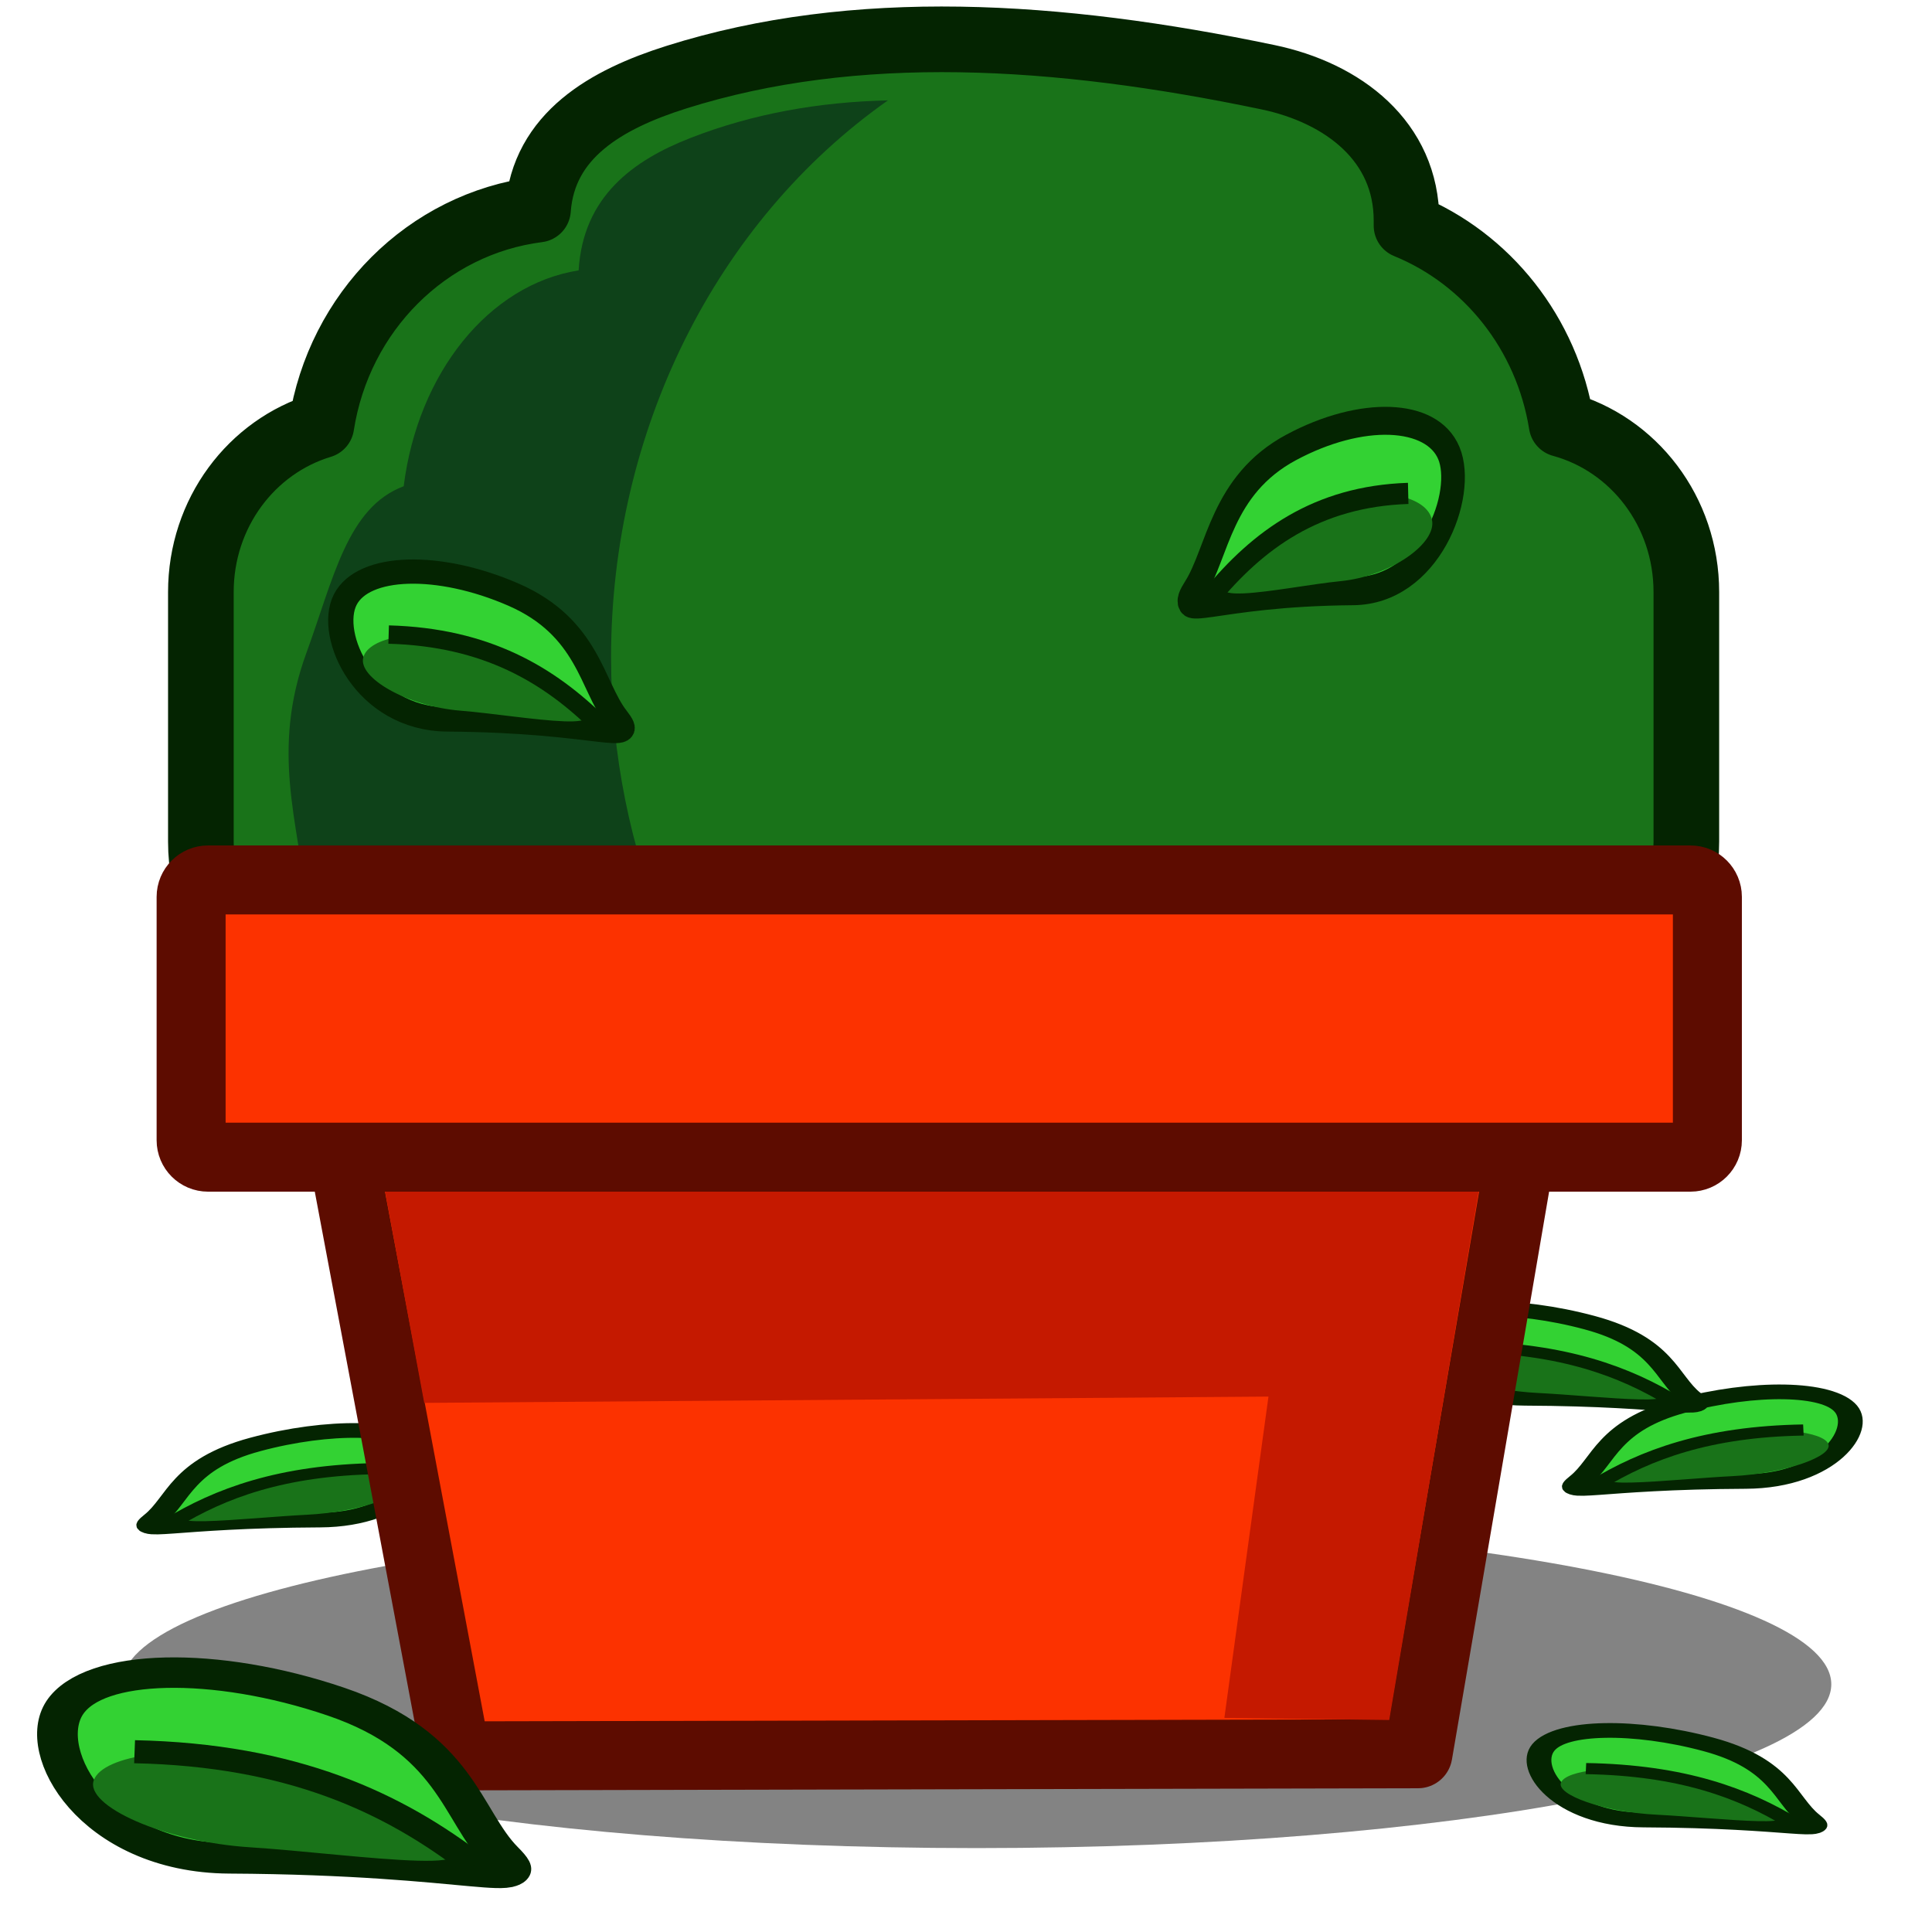
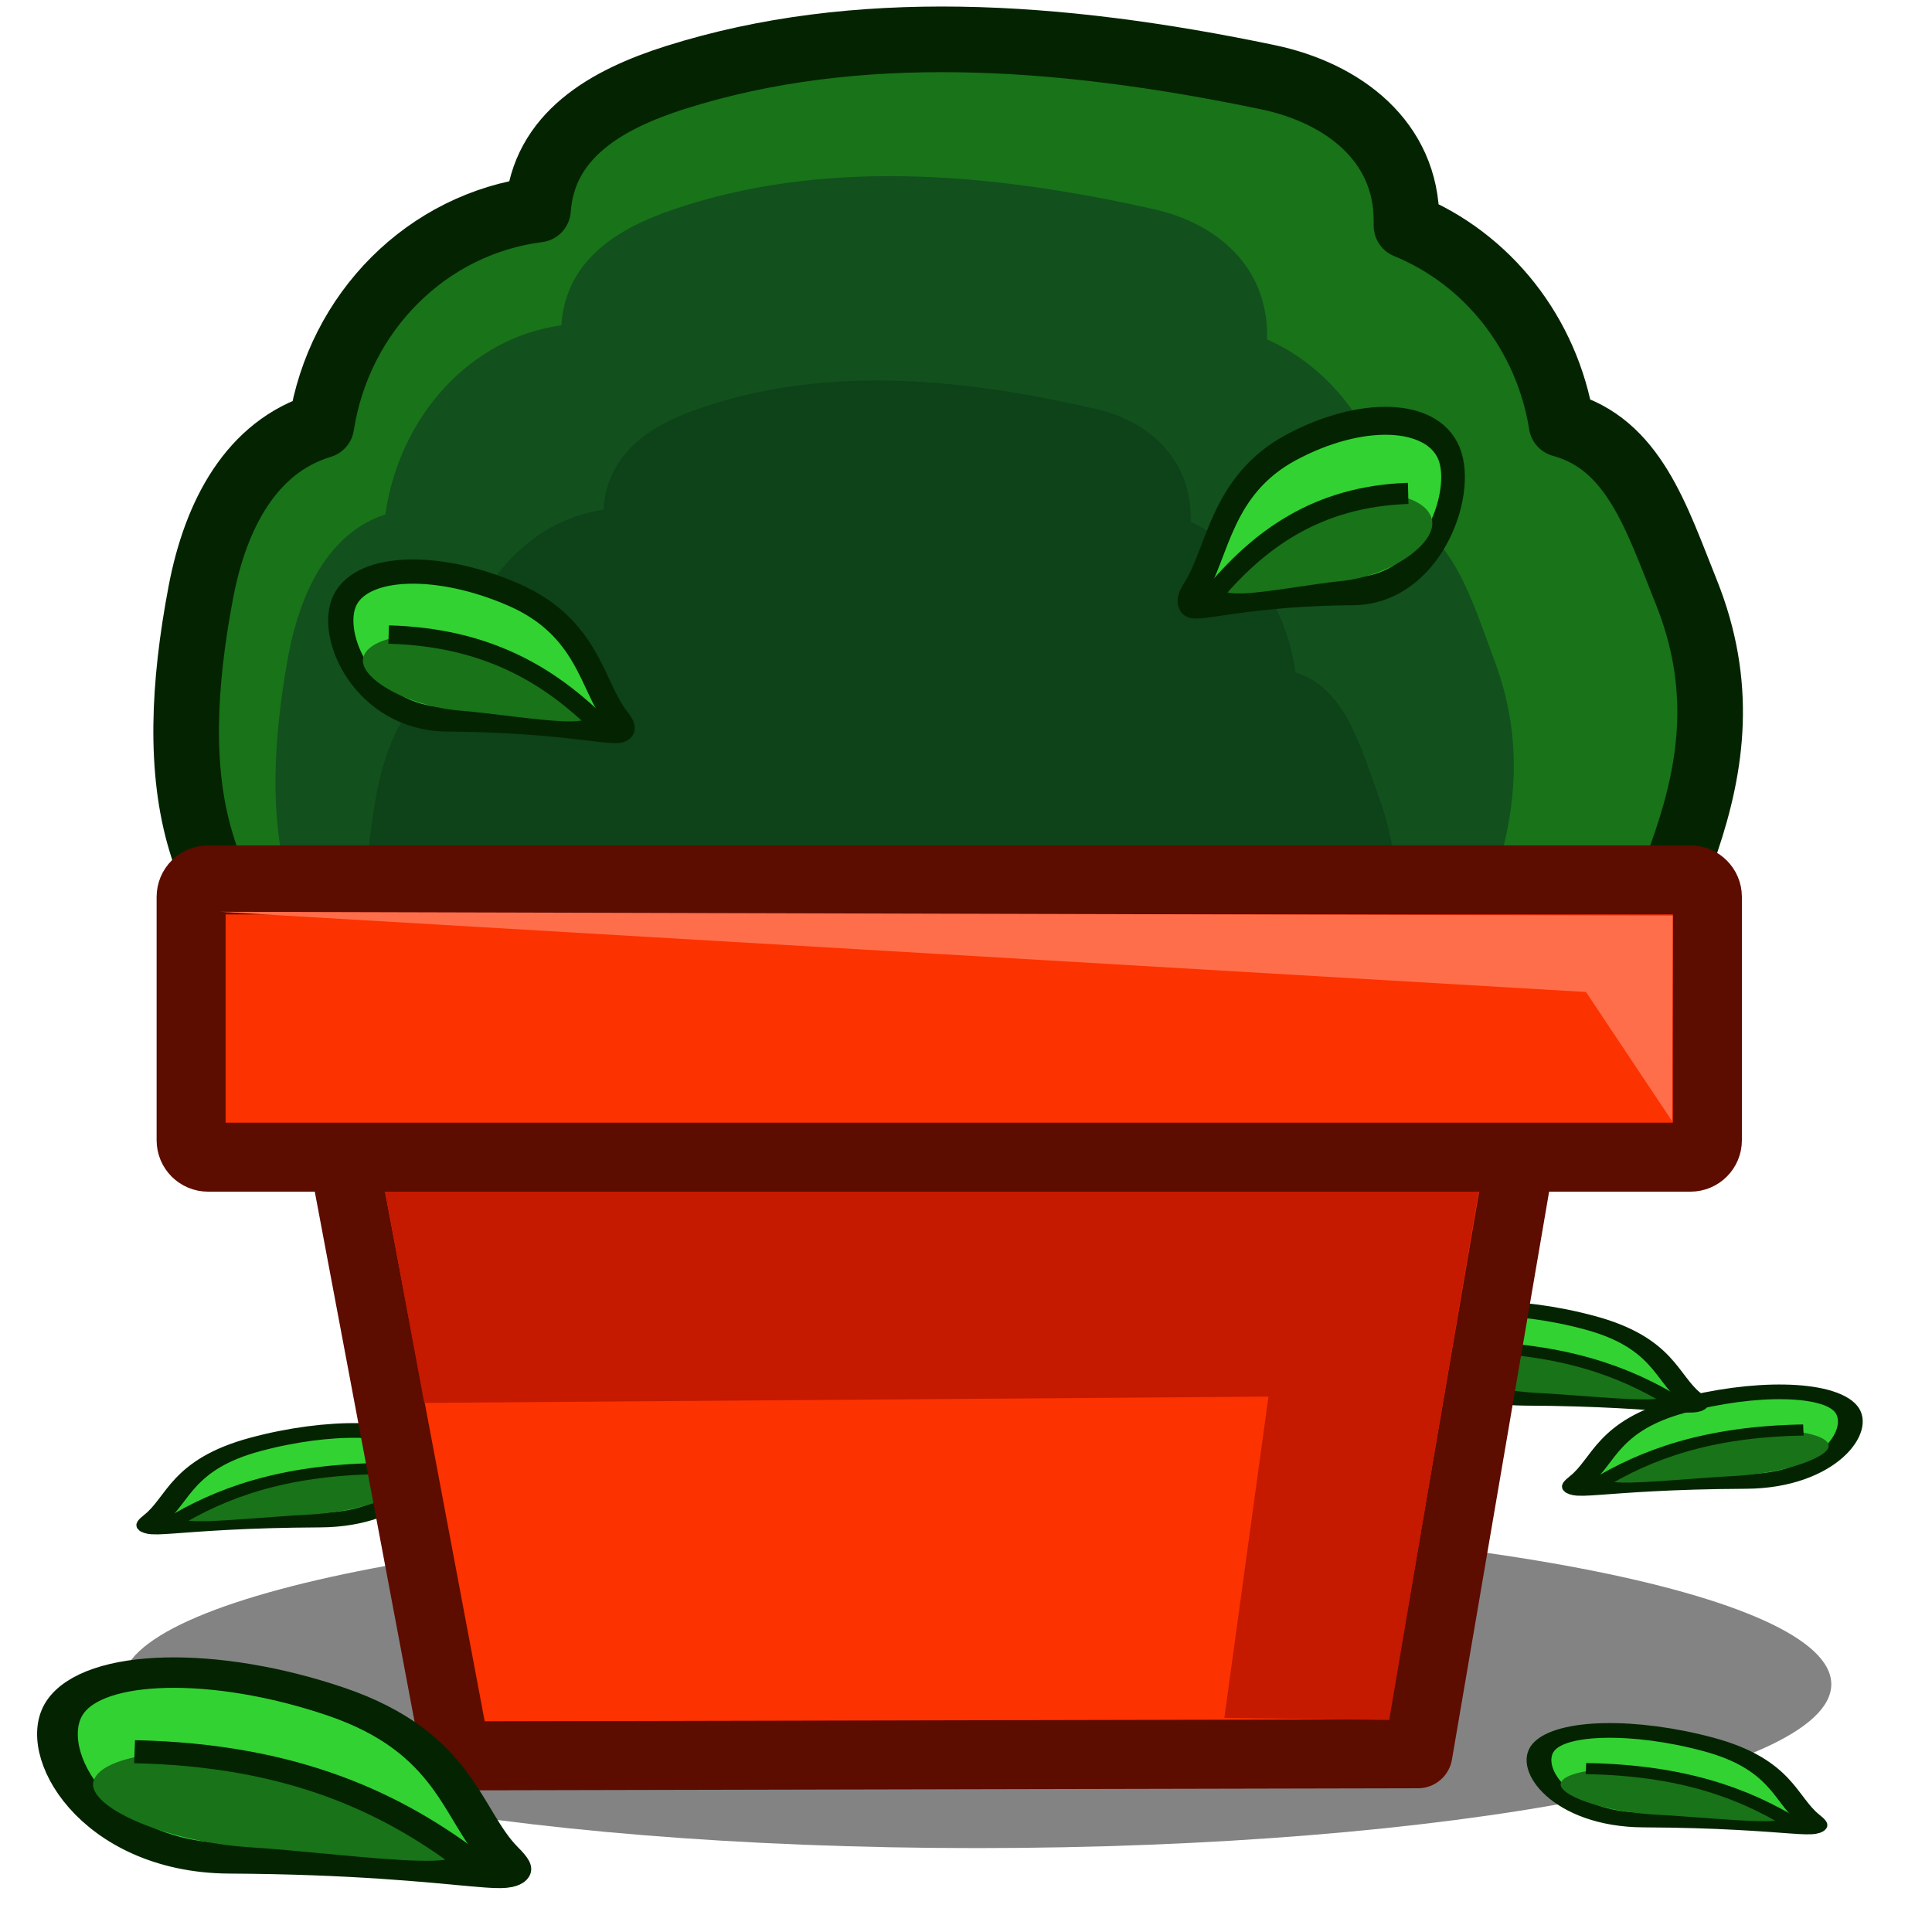
<svg xmlns="http://www.w3.org/2000/svg" width="100mm" height="100mm" viewBox="0 0 100 100" version="1.1" id="svg3527" xml:space="preserve">
  <defs id="defs3524">
    <filter style="color-interpolation-filters:sRGB;" id="filter6" x="-0.719" y="-0.458" width="2.439" height="1.916">
      <feGaussianBlur stdDeviation="5" result="fbSourceGraphic" id="feGaussianBlur5" />
      <feGaussianBlur stdDeviation="0.01" in="SourceGraphic" result="result1" id="feGaussianBlur6" />
      <feComposite in2="result1" operator="arithmetic" in="fbSourceGraphic" k2="0.5" k3="0.5" result="result2" id="feComposite6" />
      <feBlend in2="fbSourceGraphic" mode="normal" result="result3" id="feBlend6" />
    </filter>
    <linearGradient id="linearGradient13895">
      <stop style="stop-color:#000000;stop-opacity:1;" offset="0" id="stop13893" />
    </linearGradient>
    <filter style="color-interpolation-filters:sRGB;" id="filter14269" x="-0.312" y="-0.296" width="1.623" height="1.592">
      <feGaussianBlur stdDeviation="0.205" result="blur" id="feGaussianBlur14263" />
      <feComposite in="SourceGraphic" in2="blur" operator="in" result="composite1" id="feComposite14265" />
      <feComposite in="composite1" in2="composite1" operator="in" result="composite2" id="feComposite14267" />
    </filter>
    <filter style="color-interpolation-filters:sRGB;" id="filter14269-2" x="-0.312" y="-0.296" width="1.623" height="1.592">
      <feGaussianBlur stdDeviation="0.205" result="blur" id="feGaussianBlur14263-0" />
      <feComposite in="SourceGraphic" in2="blur" operator="in" result="composite1" id="feComposite14265-2" />
      <feComposite in="composite1" in2="composite1" operator="in" result="composite2" id="feComposite14267-3" />
    </filter>
    <filter style="color-interpolation-filters:sRGB;" id="filter14269-6" x="-0.312" y="-0.296" width="1.623" height="1.592">
      <feGaussianBlur stdDeviation="0.205" result="blur" id="feGaussianBlur14263-7" />
      <feComposite in="SourceGraphic" in2="blur" operator="in" result="composite1" id="feComposite14265-5" />
      <feComposite in="composite1" in2="composite1" operator="in" result="composite2" id="feComposite14267-35" />
    </filter>
    <filter style="color-interpolation-filters:sRGB;" id="filter14269-5" x="-0.312" y="-0.296" width="1.623" height="1.592">
      <feGaussianBlur stdDeviation="0.205" result="blur" id="feGaussianBlur14263-6" />
      <feComposite in="SourceGraphic" in2="blur" operator="in" result="composite1" id="feComposite14265-2-6" />
      <feComposite in="composite1" in2="composite1" operator="in" result="composite2" id="feComposite14267-9" />
    </filter>
    <filter style="color-interpolation-filters:sRGB;" id="filter14269-26" x="-0.312" y="-0.296" width="1.623" height="1.592">
      <feGaussianBlur stdDeviation="0.205" result="blur" id="feGaussianBlur14263-1" />
      <feComposite in="SourceGraphic" in2="blur" operator="in" result="composite1" id="feComposite14265-8" />
      <feComposite in="composite1" in2="composite1" operator="in" result="composite2" id="feComposite14267-7" />
    </filter>
    <filter style="color-interpolation-filters:sRGB;" id="filter14269-5-5" x="-0.312" y="-0.296" width="1.623" height="1.592">
      <feGaussianBlur stdDeviation="0.205" result="blur" id="feGaussianBlur14263-6-9" />
      <feComposite in="SourceGraphic" in2="blur" operator="in" result="composite1" id="feComposite14265-2-2" />
      <feComposite in="composite1" in2="composite1" operator="in" result="composite2" id="feComposite14267-9-2" />
    </filter>
  </defs>
  <g id="layer1">
-     <path id="rect3" style="fill:#197319;fill-opacity:1;stroke:#042401;stroke-width:3.397;stroke-linecap:round;stroke-linejoin:round;stroke-dasharray:none;stroke-opacity:1" d="m 35.006,3.996 c -3.626,1.143 -6.877,3.008 -7.159,6.851 -5.742,0.73 -10.301,5.304 -11.213,11.172 -3.612,1.09 -6.237,4.531 -6.237,8.629 v 12.912 c 0,4.98 3.876,8.989 8.691,8.989 h 0.756 c 2.373,2.697 5.798,4.384 9.618,4.384 h 38.547 c 3.82,0 7.244,-1.688 9.618,-4.384 h 0.967 c 4.815,0 8.691,-4.009 8.691,-8.989 V 30.647 c 0,-4.181 -2.731,-7.677 -6.457,-8.692 -0.754,-4.706 -3.856,-8.571 -8.027,-10.274 v -0.26 c 0,-4.114 -3.28,-6.612 -7.179,-7.426 -10.941,-2.285 -21.351,-2.921 -30.615,0 z" />
-     <path id="path24" style="fill:#0e4219;fill-opacity:1;stroke:none;stroke-width:3.052;stroke-linecap:round;stroke-linejoin:round;stroke-dasharray:none;stroke-opacity:1" d="m 45.96,5.195 c -3.557,0.083 -6.98,0.681 -10.229,1.949 -2.928,1.143 -5.553,3.008 -5.781,6.851 -4.637,0.73 -8.319,5.304 -9.055,11.172 -2.917,1.09 -3.631,4.779 -5.036,8.628 -1.853,5.076 -0.409,8.778 0,12.912 0.49,4.956 3.13,8.989 7.018,8.989 h 0.611 c 1.917,2.697 4.683,4.384 7.767,4.384 H 42.567 C 35.628,53.582 31.63,44.054 31.629,34.02 31.63,22.347 37.032,11.48 45.96,5.195 Z" />
+     <path id="rect3" style="fill:#197319;fill-opacity:1;stroke:#042401;stroke-width:3.397;stroke-linecap:round;stroke-linejoin:round;stroke-dasharray:none;stroke-opacity:1" d="m 35.006,3.996 c -3.626,1.143 -6.877,3.008 -7.159,6.851 -5.742,0.73 -10.301,5.304 -11.213,11.172 -3.612,1.09 -5.472,4.603 -6.237,8.629 -0.918,4.828 -1.108,9.241 0,12.912 1.438,4.768 3.876,8.989 8.691,8.989 h 0.756 c 2.373,2.697 5.798,4.384 9.618,4.384 h 38.547 c 3.82,0 7.244,-1.688 9.618,-4.384 h 0.967 c 4.815,0 7.099,-4.271 8.691,-8.989 1.339,-3.969 1.918,-8.128 0,-12.912 -1.556,-3.88 -2.731,-7.677 -6.457,-8.692 -0.754,-4.706 -3.856,-8.571 -8.027,-10.274 v -0.26 c 0,-4.114 -3.28,-6.612 -7.179,-7.426 -10.941,-2.285 -21.351,-2.921 -30.615,0 z" />
    <ellipse style="fill:#000000;fill-opacity:0.485;stroke:none;stroke-width:3.571;stroke-linecap:round;stroke-linejoin:round;stroke-dasharray:none;stroke-opacity:1" id="path2" cx="50.546" cy="87.178" rx="44.241" ry="8.479" />
    <g id="g43" transform="matrix(0.7897141,0,0,0.8073257,26.06414,-90.89293)" />
    <g id="g43-9" transform="matrix(0.7897141,0,0,0.8073257,-24.14025,-28.45043)" />
    <g id="g12" transform="matrix(-1.787752,0,0,1.060198,-92.12825,-20.76593)">
      <path id="path10" style="fill:#33d233;stroke:#042401;stroke-width:0.717" d="m -56.004,93.746 c 0.624,0.837 -0.418,0.082 -4.796,0.051 -2.351,-0.017 -3.418,-2.498 -2.904,-3.544 0.514,-1.046 2.654,-1.112 4.78,-0.147 2.126,0.965 2.219,2.7 2.92,3.64 z" />
      <path id="path11" style="fill:#197319;stroke-width:0.468;stroke-linecap:round;stroke-linejoin:round" d="m -57.743,93.051 c 2.54,1.343 -0.961,0.63 -2.677,0.487 -1.529,-0.127 -2.935,-0.981 -2.77,-1.581 0.165,-0.6 1.518,-0.842 3.022,-0.54 1.504,0.302 1.875,1.343 2.425,1.634 z" />
      <path style="fill:none;fill-opacity:1;stroke:#042401;stroke-width:0.543;stroke-dasharray:none;stroke-opacity:1" d="m -62.471,91.286 c 2.78,0.078 4.56,1.196 5.995,2.673" id="path12" />
    </g>
    <g id="g15" transform="matrix(-1.787752,0,0,1.060198,-18.33942,-22.76438)">
      <path id="path13" style="fill:#33d233;stroke:#042401;stroke-width:0.717" d="m -56.004,93.746 c 0.624,0.837 -0.418,0.082 -4.796,0.051 -2.351,-0.017 -3.418,-2.498 -2.904,-3.544 0.514,-1.046 2.654,-1.112 4.78,-0.147 2.126,0.965 2.219,2.7 2.92,3.64 z" />
      <path id="path14" style="fill:#197319;stroke-width:0.468;stroke-linecap:round;stroke-linejoin:round" d="m -57.743,93.051 c 2.54,1.343 -0.961,0.63 -2.677,0.487 -1.529,-0.127 -2.935,-0.981 -2.77,-1.581 0.165,-0.6 1.518,-0.842 3.022,-0.54 1.504,0.302 1.875,1.343 2.425,1.634 z" />
      <path style="fill:none;fill-opacity:1;stroke:#042401;stroke-width:0.543;stroke-dasharray:none;stroke-opacity:1" d="m -62.471,91.286 c 2.78,0.078 4.56,1.196 5.995,2.673" id="path15" />
    </g>
    <g id="g18" transform="matrix(1.787752,0,0,1.060198,187.6215,-27.06873)">
      <path id="path16" style="fill:#33d233;stroke:#042401;stroke-width:0.717" d="m -56.004,93.746 c 0.624,0.837 -0.418,0.082 -4.796,0.051 -2.351,-0.017 -3.418,-2.498 -2.904,-3.544 0.514,-1.046 2.654,-1.112 4.78,-0.147 2.126,0.965 2.219,2.7 2.92,3.64 z" />
      <path id="path17" style="fill:#197319;stroke-width:0.468;stroke-linecap:round;stroke-linejoin:round" d="m -57.743,93.051 c 2.54,1.343 -0.961,0.63 -2.677,0.487 -1.529,-0.127 -2.935,-0.981 -2.77,-1.581 0.165,-0.6 1.518,-0.842 3.022,-0.54 1.504,0.302 1.875,1.343 2.425,1.634 z" />
      <path style="fill:none;fill-opacity:1;stroke:#042401;stroke-width:0.543;stroke-dasharray:none;stroke-opacity:1" d="m -62.471,91.286 c 2.78,0.078 4.56,1.196 5.995,2.673" id="path18" />
    </g>
    <g id="g21" transform="matrix(1.787752,0,0,1.060198,193.7705,-5.239538)">
      <path id="path19" style="fill:#33d233;stroke:#042401;stroke-width:0.717" d="m -56.004,93.746 c 0.624,0.837 -0.418,0.082 -4.796,0.051 -2.351,-0.017 -3.418,-2.498 -2.904,-3.544 0.514,-1.046 2.654,-1.112 4.78,-0.147 2.126,0.965 2.219,2.7 2.92,3.64 z" />
      <path id="path20" style="fill:#197319;stroke-width:0.468;stroke-linecap:round;stroke-linejoin:round" d="m -57.743,93.051 c 2.54,1.343 -0.961,0.63 -2.677,0.487 -1.529,-0.127 -2.935,-0.981 -2.77,-1.581 0.165,-0.6 1.518,-0.842 3.022,-0.54 1.504,0.302 1.875,1.343 2.425,1.634 z" />
      <path style="fill:none;fill-opacity:1;stroke:#042401;stroke-width:0.543;stroke-dasharray:none;stroke-opacity:1" d="m -62.471,91.286 c 2.78,0.078 4.56,1.196 5.995,2.673" id="path21" />
    </g>
    <path id="rect1" style="fill:#fc3200;stroke:#5d0c00;stroke-width:3.571;stroke-linecap:round;stroke-linejoin:round" d="M 16.65,53.925 H 79.697 L 73.392,90.775 23.607,90.883 Z" />
    <path style="fill:#c51900;fill-opacity:1;stroke:none;stroke-width:3.571;stroke-linecap:round;stroke-linejoin:round;stroke-dasharray:none;stroke-opacity:1" d="m 19.876,61.355 2.082,11.258 43.698,-0.326 -2.283,16.631 8.533,0.109 4.837,-28.588 z" id="path3" />
    <g id="g9" transform="matrix(2.936701,0,0,2.198288,190.4247,-110.0045)">
      <path id="path77" style="fill:#33d233;stroke:#042401;stroke-width:0.717" d="m -56.004,93.746 c 0.624,0.837 -0.418,0.082 -4.796,0.051 -2.351,-0.017 -3.418,-2.498 -2.904,-3.544 0.514,-1.046 2.654,-1.112 4.78,-0.147 2.126,0.965 2.219,2.7 2.92,3.64 z" />
      <path id="path29" style="fill:#197319;stroke-width:0.468;stroke-linecap:round;stroke-linejoin:round" d="m -57.743,93.051 c 2.54,1.343 -0.961,0.63 -2.677,0.487 -1.529,-0.127 -2.935,-0.981 -2.77,-1.581 0.165,-0.6 1.518,-0.842 3.022,-0.54 1.504,0.302 1.875,1.343 2.425,1.634 z" />
      <path style="fill:none;fill-opacity:1;stroke:#042401;stroke-width:0.543;stroke-dasharray:none;stroke-opacity:1" d="m -62.471,91.286 c 2.78,0.078 4.56,1.196 5.995,2.673" id="path78" />
    </g>
+     <path id="path1" style="fill:#12501e;fill-opacity:1;stroke:none;stroke-width:2.866;stroke-linecap:round;stroke-linejoin:round;stroke-dasharray:none;stroke-opacity:1" d="m 34.873,10.835 c -2.946,1.002 -5.588,2.636 -5.817,6.004 -4.666,0.64 -8.371,4.648 -9.112,9.791 -2.935,0.955 -4.446,4.034 -5.068,7.562 -0.746,4.232 -0.9,8.098 0,11.316 1.169,4.178 3.15,7.878 7.062,7.878 h 0.614 c 1.929,2.363 4.712,3.842 7.816,3.842 h 31.323 c 3.104,0 5.887,-1.479 7.815,-3.842 h 0.786 c 3.912,0 5.769,-3.743 7.062,-7.878 1.088,-3.479 1.559,-7.123 0,-11.316 -1.265,-3.401 -2.22,-6.728 -5.247,-7.617 -0.612,-4.124 -3.133,-7.512 -6.523,-9.004 v -0.228 c 0,-3.605 -2.666,-5.794 -5.834,-6.508 -8.891,-2.003 -17.35,-2.56 -24.878,0 z" />
+     <path id="path4" style="fill:#0e4219;fill-opacity:1;stroke:none;stroke-width:2.433;stroke-linecap:round;stroke-linejoin:round;stroke-dasharray:none;stroke-opacity:1" d="m 36.075,21.186 c -2.452,0.867 -4.65,2.282 -4.841,5.198 -3.882,0.554 -6.965,4.024 -7.582,8.477 -2.443,0.827 -3.7,3.493 -4.217,6.547 -0.621,3.664 -0.749,7.012 0,9.797 0.973,3.618 2.621,6.821 5.876,6.821 h 0.511 c 1.605,2.046 3.921,3.327 6.504,3.327 h 26.064 c 2.583,0 4.898,-1.281 6.503,-3.327 h 0.654 c 3.256,0 4.8,-3.24 5.876,-6.821 0.905,-3.012 1.297,-6.167 0,-9.797 C 70.372,38.464 69.577,35.583 67.058,34.813 66.548,31.242 64.451,28.309 61.63,27.017 v -0.197 c 0,-3.122 -2.218,-5.017 -4.854,-5.635 -7.398,-1.734 -14.437,-2.216 -20.701,0 z" />
    <rect style="fill:#fc3200;fill-opacity:1;stroke:#5d0c00;stroke-width:3.571;stroke-linecap:round;stroke-linejoin:round;stroke-dasharray:none;stroke-opacity:1" id="rect2" width="78.482" height="14.349" x="9.892" y="45.546" ry="0.876" />
    <g id="g8" transform="matrix(1.822425,0,0,1.750085,133.9654,-126.9134)">
      <path id="path6" style="fill:#33d233;stroke:#042401;stroke-width:0.717" d="m -56.004,93.746 c 0.624,0.837 -0.418,0.082 -4.796,0.051 -2.351,-0.017 -3.418,-2.498 -2.904,-3.544 0.514,-1.046 2.654,-1.112 4.78,-0.147 2.126,0.965 2.219,2.7 2.92,3.64 z" />
      <path id="path7" style="fill:#197319;stroke-width:0.468;stroke-linecap:round;stroke-linejoin:round" d="m -57.743,93.051 c 2.54,1.343 -0.961,0.63 -2.677,0.487 -1.529,-0.127 -2.935,-0.981 -2.77,-1.581 0.165,-0.6 1.518,-0.842 3.022,-0.54 1.504,0.302 1.875,1.343 2.425,1.634 z" />
      <path style="fill:none;fill-opacity:1;stroke:#042401;stroke-width:0.543;stroke-dasharray:none;stroke-opacity:1" d="m -62.471,91.286 c 2.78,0.078 4.56,1.196 5.995,2.673" id="path8" />
    </g>
    <g id="g23" transform="matrix(-1.707535,0,0,2.016967,-33.78346,-158.583)">
      <path id="path9" style="fill:#33d233;stroke:#042401;stroke-width:0.717" d="m -56.004,93.746 c 0.624,0.837 -0.418,0.082 -4.796,0.051 -2.351,-0.017 -3.418,-2.498 -2.904,-3.544 0.514,-1.046 2.654,-1.112 4.78,-0.147 2.126,0.965 2.219,2.7 2.92,3.64 z" />
      <path id="path22" style="fill:#197319;stroke-width:0.468;stroke-linecap:round;stroke-linejoin:round" d="m -57.743,93.051 c 2.54,1.343 -0.961,0.63 -2.677,0.487 -1.529,-0.127 -2.935,-0.981 -2.77,-1.581 0.165,-0.6 1.518,-0.842 3.022,-0.54 1.504,0.302 1.875,1.343 2.425,1.634 z" />
      <path style="fill:none;fill-opacity:1;stroke:#042401;stroke-width:0.543;stroke-dasharray:none;stroke-opacity:1" d="m -62.471,91.286 c 2.78,0.078 4.56,1.196 5.995,2.673" id="path23" />
    </g>
+     <path style="fill:#ff6e4a;fill-opacity:1;stroke:none;stroke-width:0.376;stroke-linecap:round;stroke-linejoin:round" d="m 11.376,47.194 70.714,4.151 4.458,6.687 0.032,-10.638 z" id="path5" />
  </g>
</svg>
